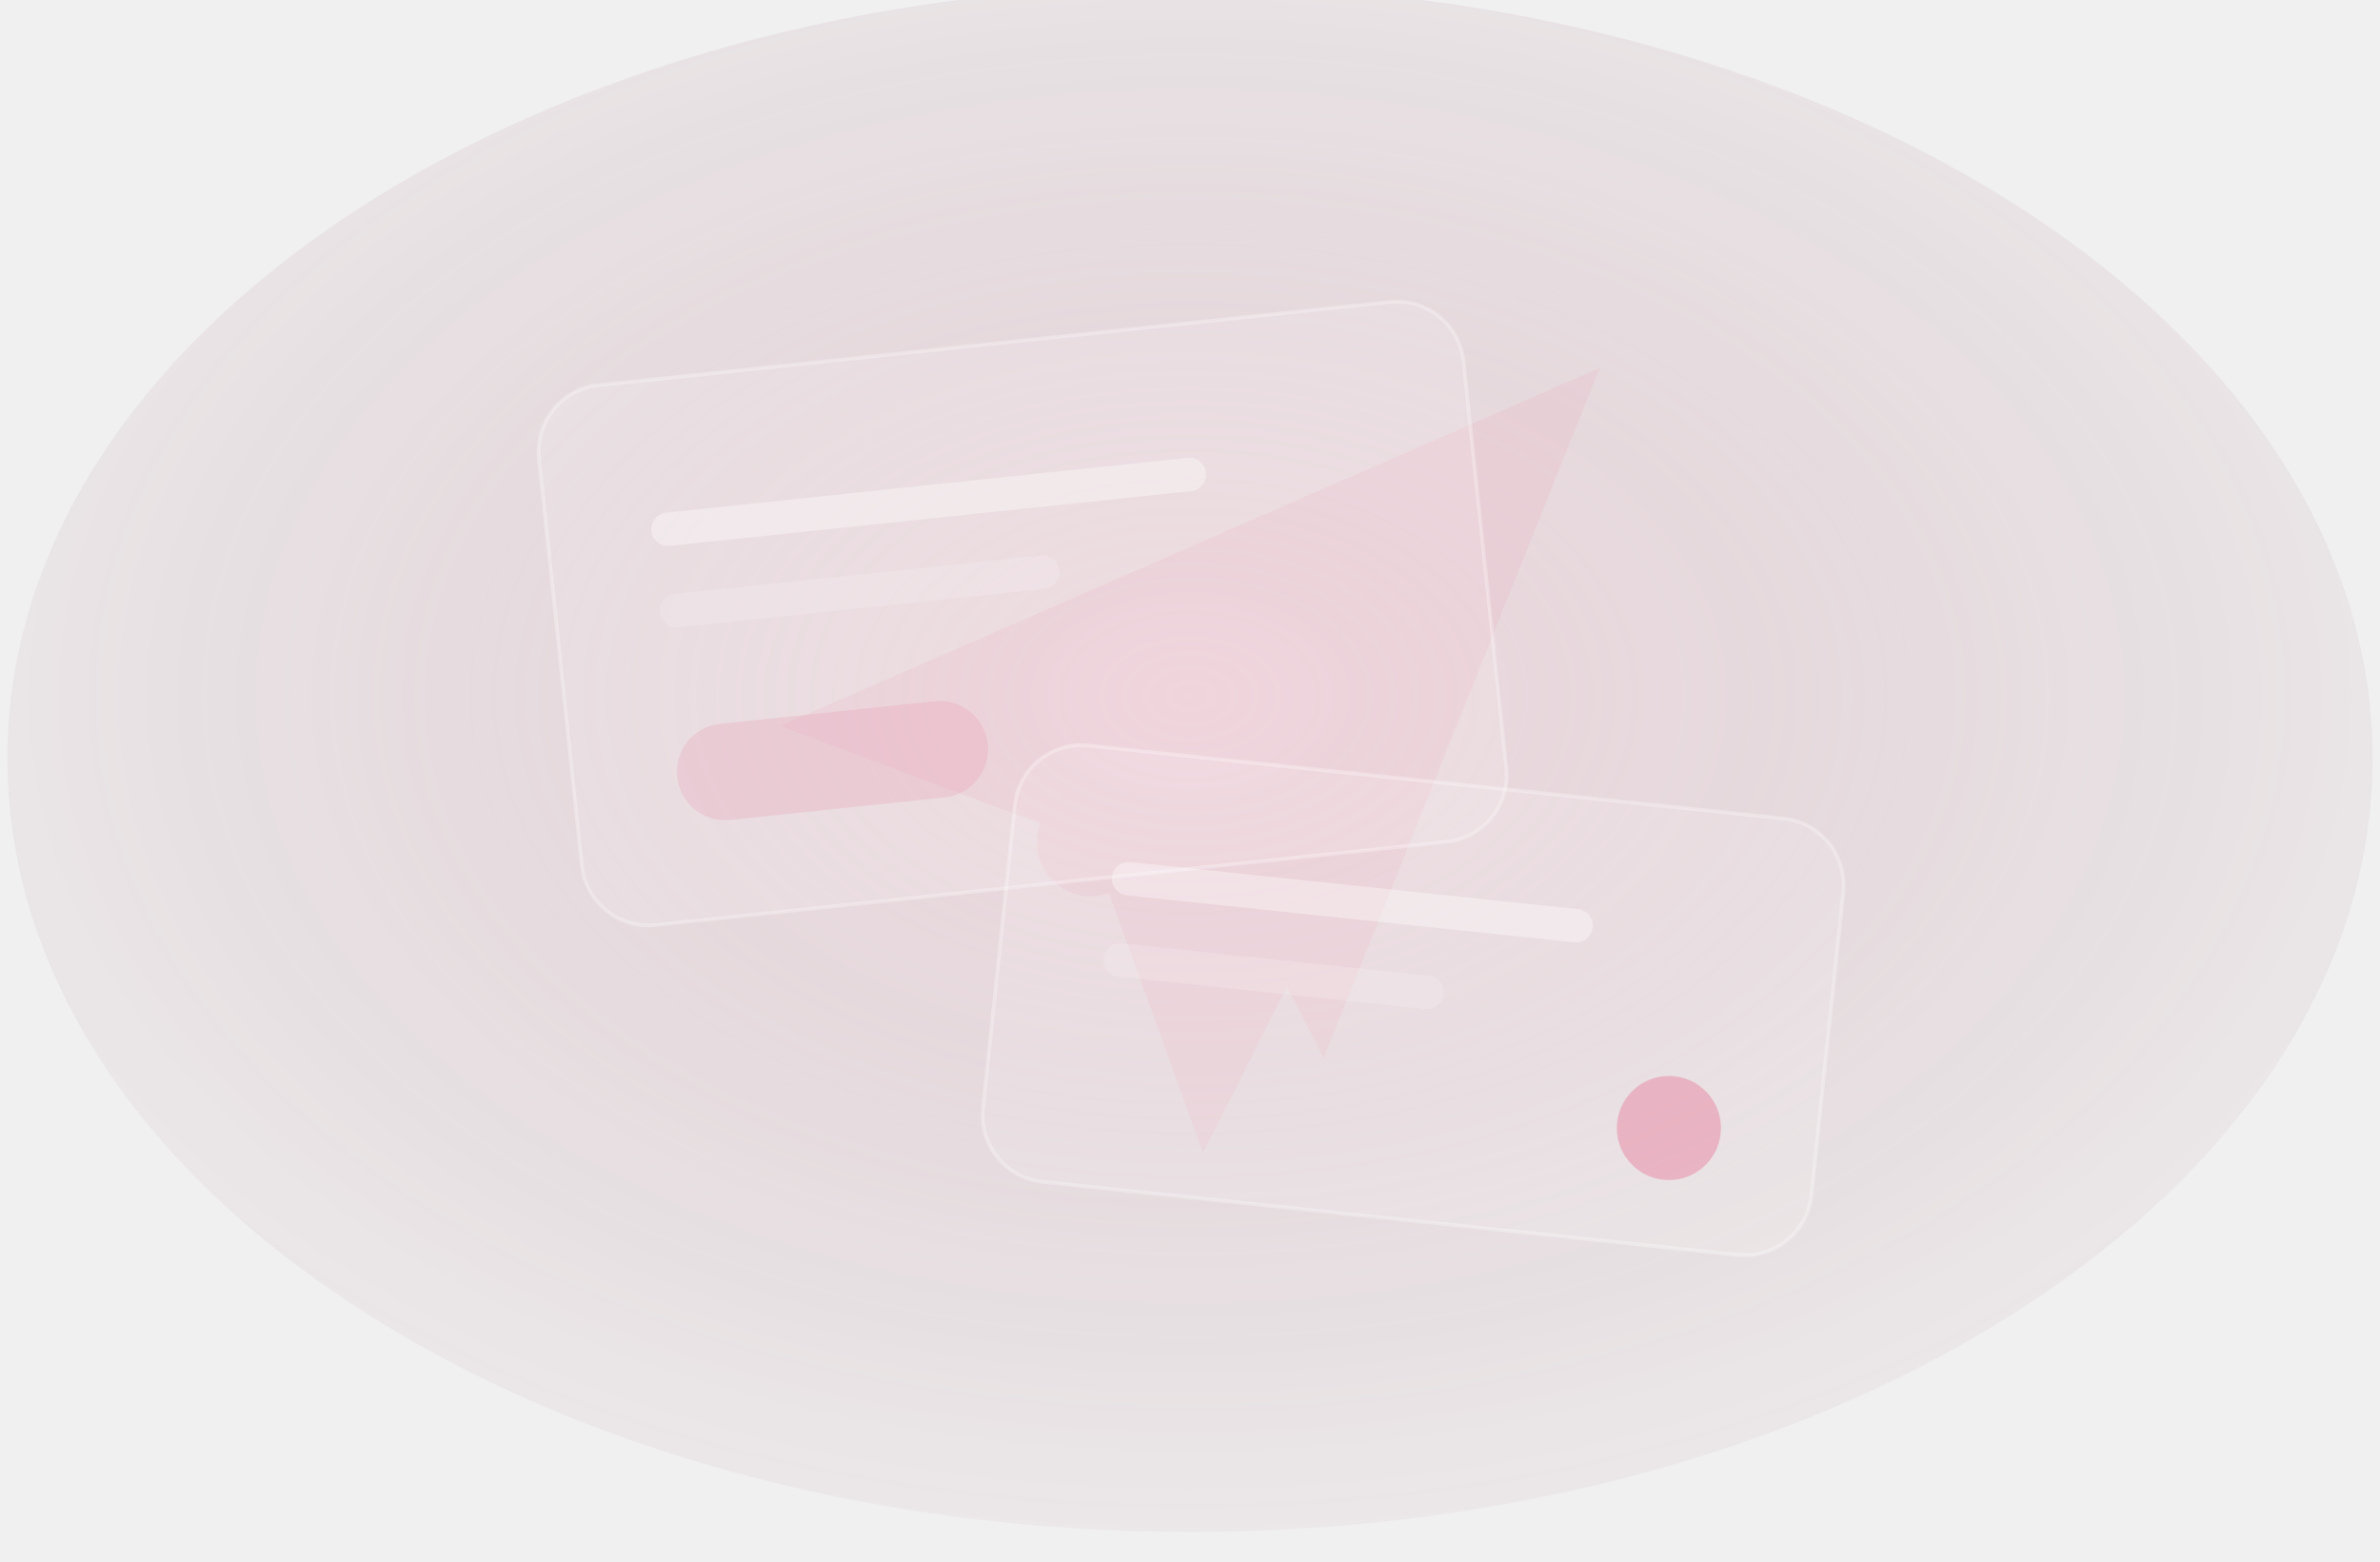
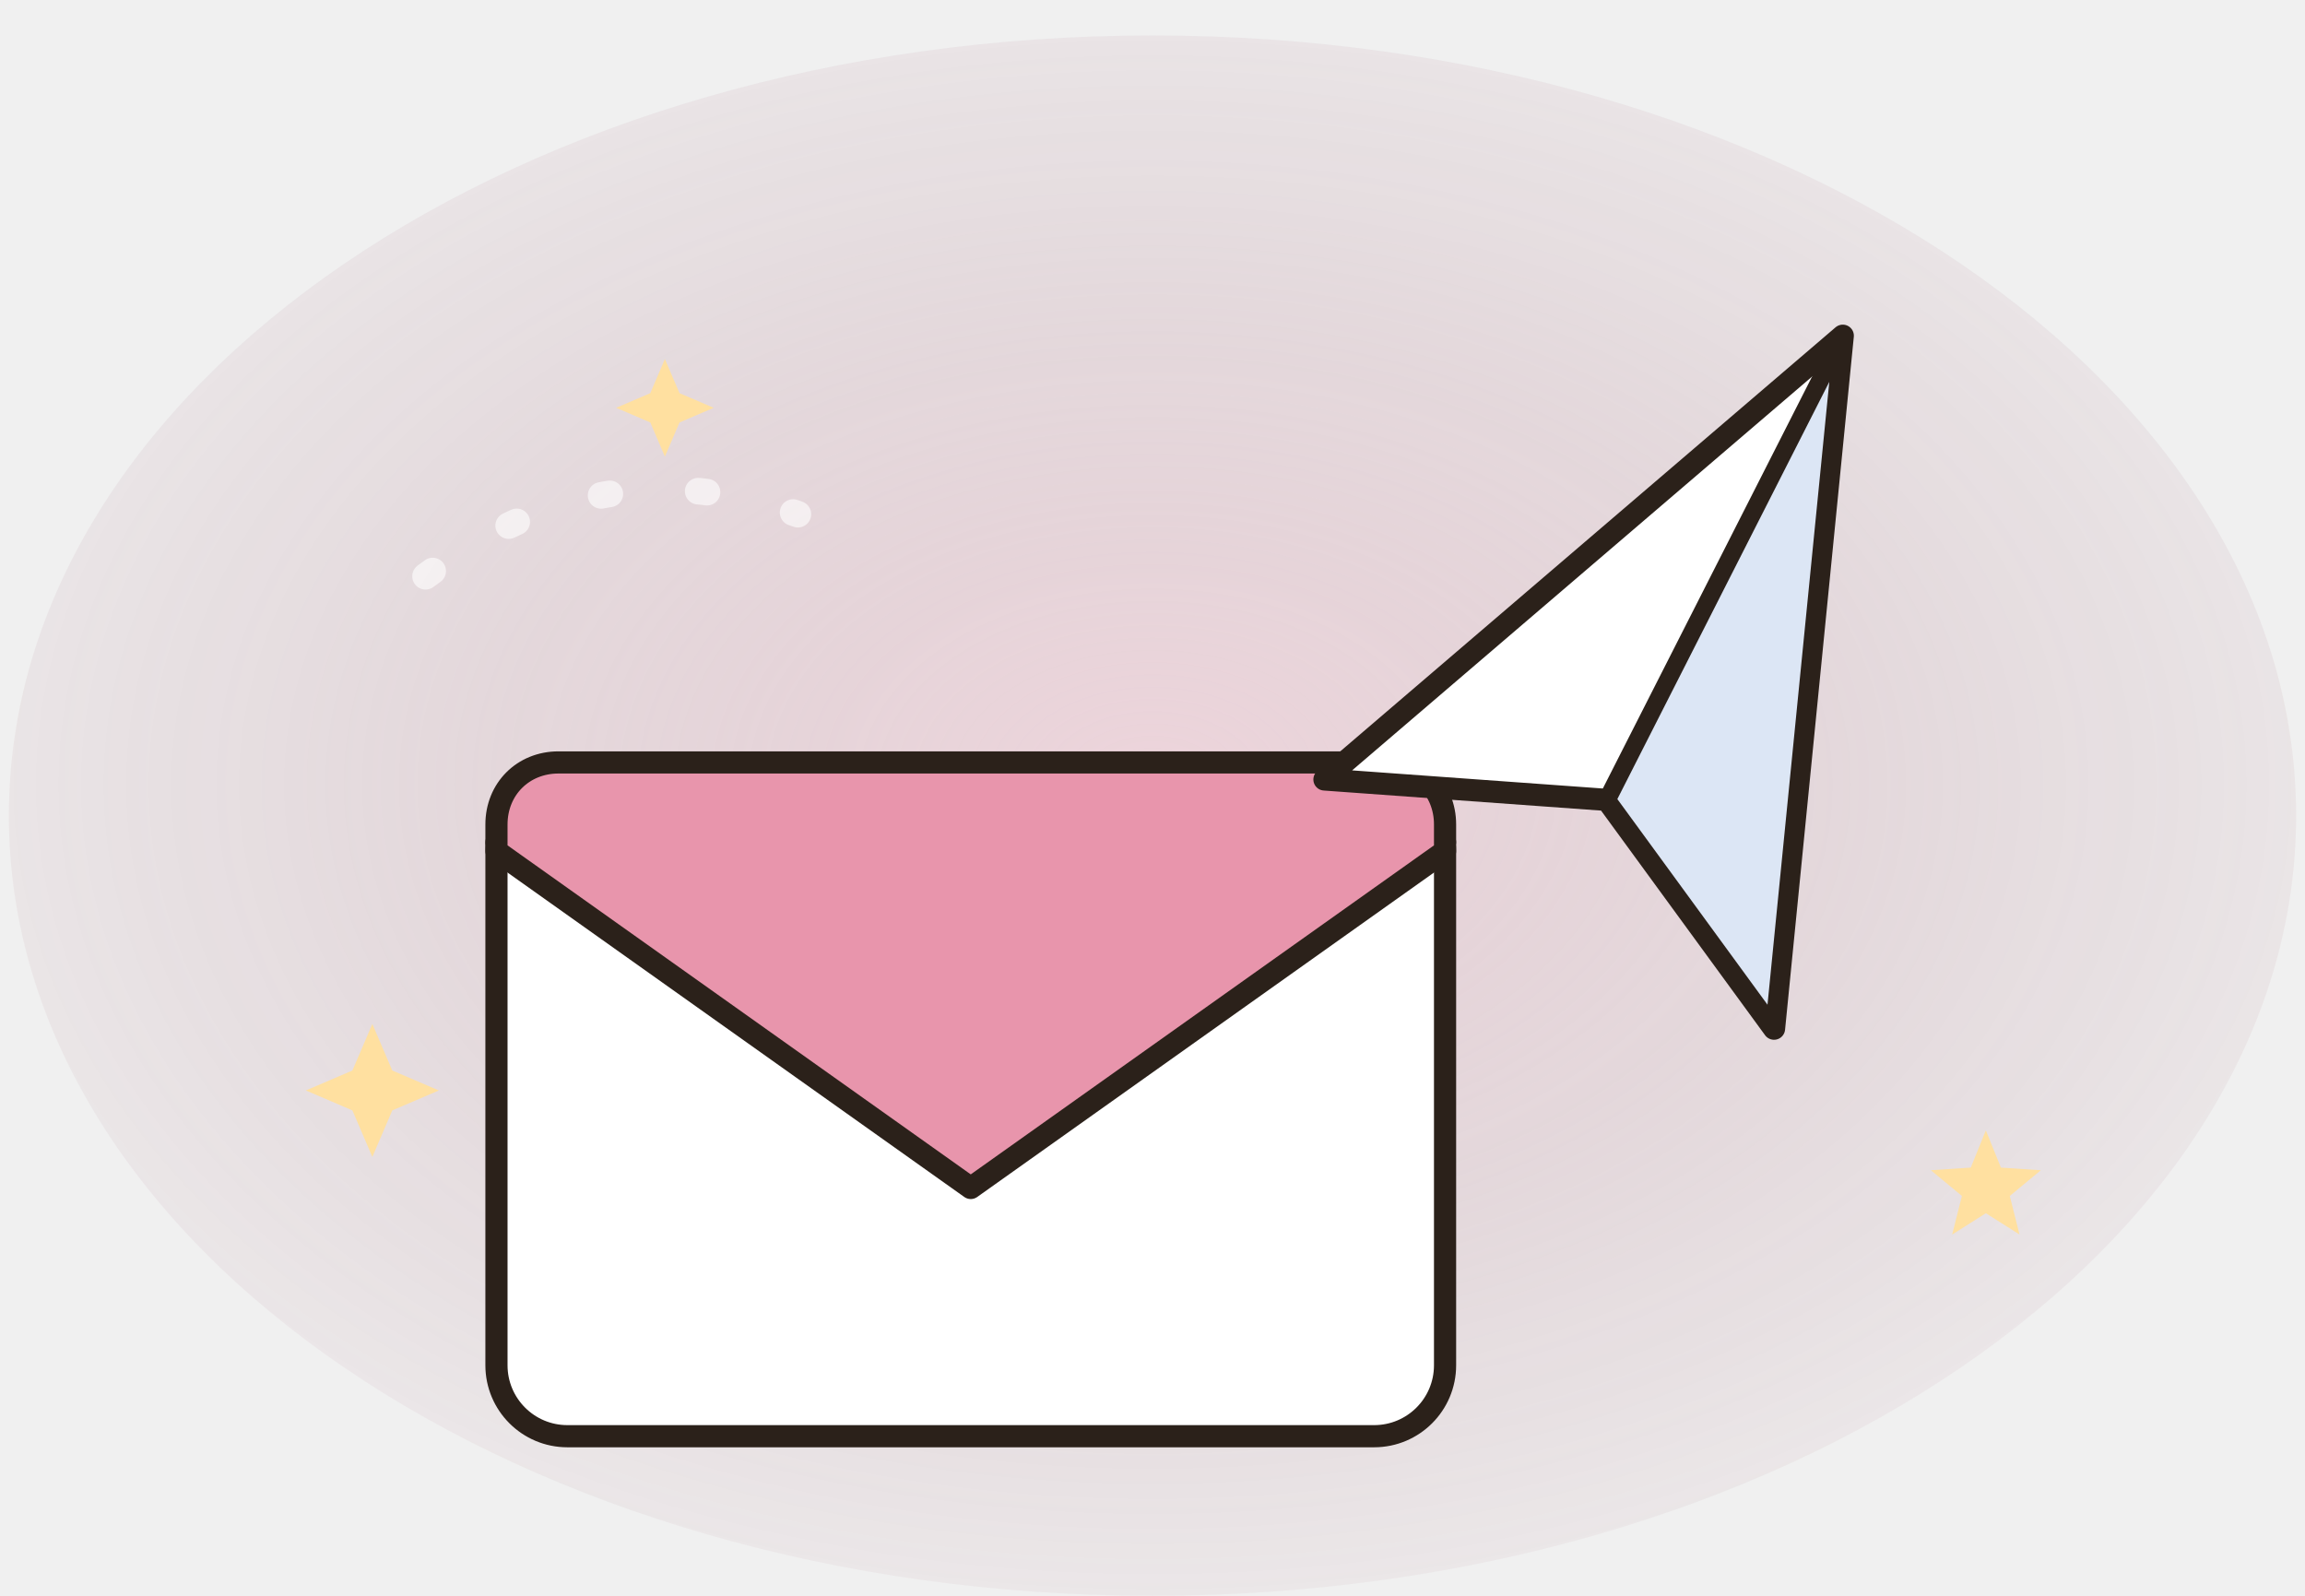
- <svg xmlns="http://www.w3.org/2000/svg" viewBox="0 0 640 420" width="640" height="420">
+ <svg xmlns="http://www.w3.org/2000/svg" viewBox="0 0 520 360" width="520" height="360">
  <defs>
-     <radialGradient id="g" cx="50%" cy="46%" r="70%">
-       <stop offset="0" stop-color="#E895AC" stop-opacity="0.26" />
-       <stop offset="0.55" stop-color="#93475E" stop-opacity="0.10" />
+     <radialGradient id="g" cx="50%" cy="48%" r="66%">
+       <stop offset="0" stop-color="#E895AC" stop-opacity="0.30" />
+       <stop offset="0.55" stop-color="#93475E" stop-opacity="0.12" />
      <stop offset="1" stop-color="#93475E" stop-opacity="0" />
    </radialGradient>
  </defs>
-   <ellipse cx="320" cy="204" rx="318" ry="208" fill="url(#g)" />
-   <g transform="translate(320 208) scale(11.6) translate(-12 -12)" opacity="0.15">
-     <path d="M21.5 2.6 2.5 10.9l7.2 2.7 2.6 7.2z" fill="#E895AC" />
-     <path d="M9.7 13.6 21.5 2.6l-6.4 16-2.7-5.2z" fill="#E895AC" />
-     <circle cx="9.7" cy="13.6" r="1.25" fill="#E895AC" />
+   <ellipse cx="260" cy="184" rx="258" ry="176" fill="url(#g)" />
+   <rect x="112" y="176" width="214" height="148" rx="16" fill="#FFFFFF" stroke="#2B211A" stroke-width="5" />
+   <path d="M112 190l107 74 107-74" fill="none" stroke="#2B211A" stroke-width="5" stroke-linejoin="round" stroke-linecap="round" />
+   <path d="M112 192l107 76 107-76v-6c0-8-6-14-14-14H126c-8 0-14 6-14 14z" fill="#E895AC" stroke="#2B211A" stroke-width="5" stroke-linejoin="round" stroke-linecap="round" />
+   <g transform="rotate(-16 368 156)">
+     <path d="M436 92 296 156l60 22 22 60z" fill="#FFFFFF" stroke="#2B211A" stroke-width="5" stroke-linejoin="round" stroke-linecap="round" />
+     <path d="M356 178 436 92l-58 146-22-60z" fill="#DCE6F5" stroke="#2B211A" stroke-width="4" stroke-linejoin="round" stroke-linecap="round" />
  </g>
-   <g transform="rotate(-6 275 165)">
-     <rect x="150" y="92" width="250" height="146" rx="18" fill="#FFFFFF" fill-opacity="0.12" stroke="#FFFFFF" stroke-opacity="0.28" />
-     <rect x="178" y="128" width="150" height="9" rx="4.5" fill="#FFFFFF" fill-opacity="0.34" />
-     <rect x="178" y="150" width="108" height="9" rx="4.5" fill="#FFFFFF" fill-opacity="0.16" />
-     <rect x="178" y="186" width="84" height="26" rx="13.0" fill="#E895AC" fill-opacity="0.24" />
-   </g>
-   <g transform="rotate(6 380 269)">
-     <rect x="268" y="210" width="224" height="118" rx="18" fill="#FFFFFF" fill-opacity="0.12" stroke="#FFFFFF" stroke-opacity="0.28" />
-     <rect x="296" y="240" width="130" height="9" rx="4.5" fill="#FFFFFF" fill-opacity="0.34" />
-     <rect x="296" y="262" width="92" height="9" rx="4.5" fill="#FFFFFF" fill-opacity="0.16" />
-     <circle cx="452" cy="296" r="14" fill="#E895AC" fill-opacity="0.6" />
-   </g>
+   <path d="M96 130q40-30 84-14" stroke="#FFFFFF" stroke-opacity="0.6" stroke-width="6" stroke-linecap="round" stroke-dasharray="2 20" fill="none" />
+   <path d="M84 231L88.5 241.5L99 246L88.5 250.5L84 261L79.5 250.5L69 246L79.5 241.5Z" fill="#FFE0A0" />
+   <path d="M448.0 255.0L451.4 263.4L460.4 264.0L453.4 269.8L455.6 278.5L448.0 273.7L440.4 278.5L442.6 269.8L435.6 264.0L444.6 263.4Z" fill="#FFE0A0" />
+   <path d="M150 81L153.3 88.7L161 92L153.3 95.3L150 103L146.7 95.3L139 92L146.7 88.7Z" fill="#FFE0A0" />
</svg>
